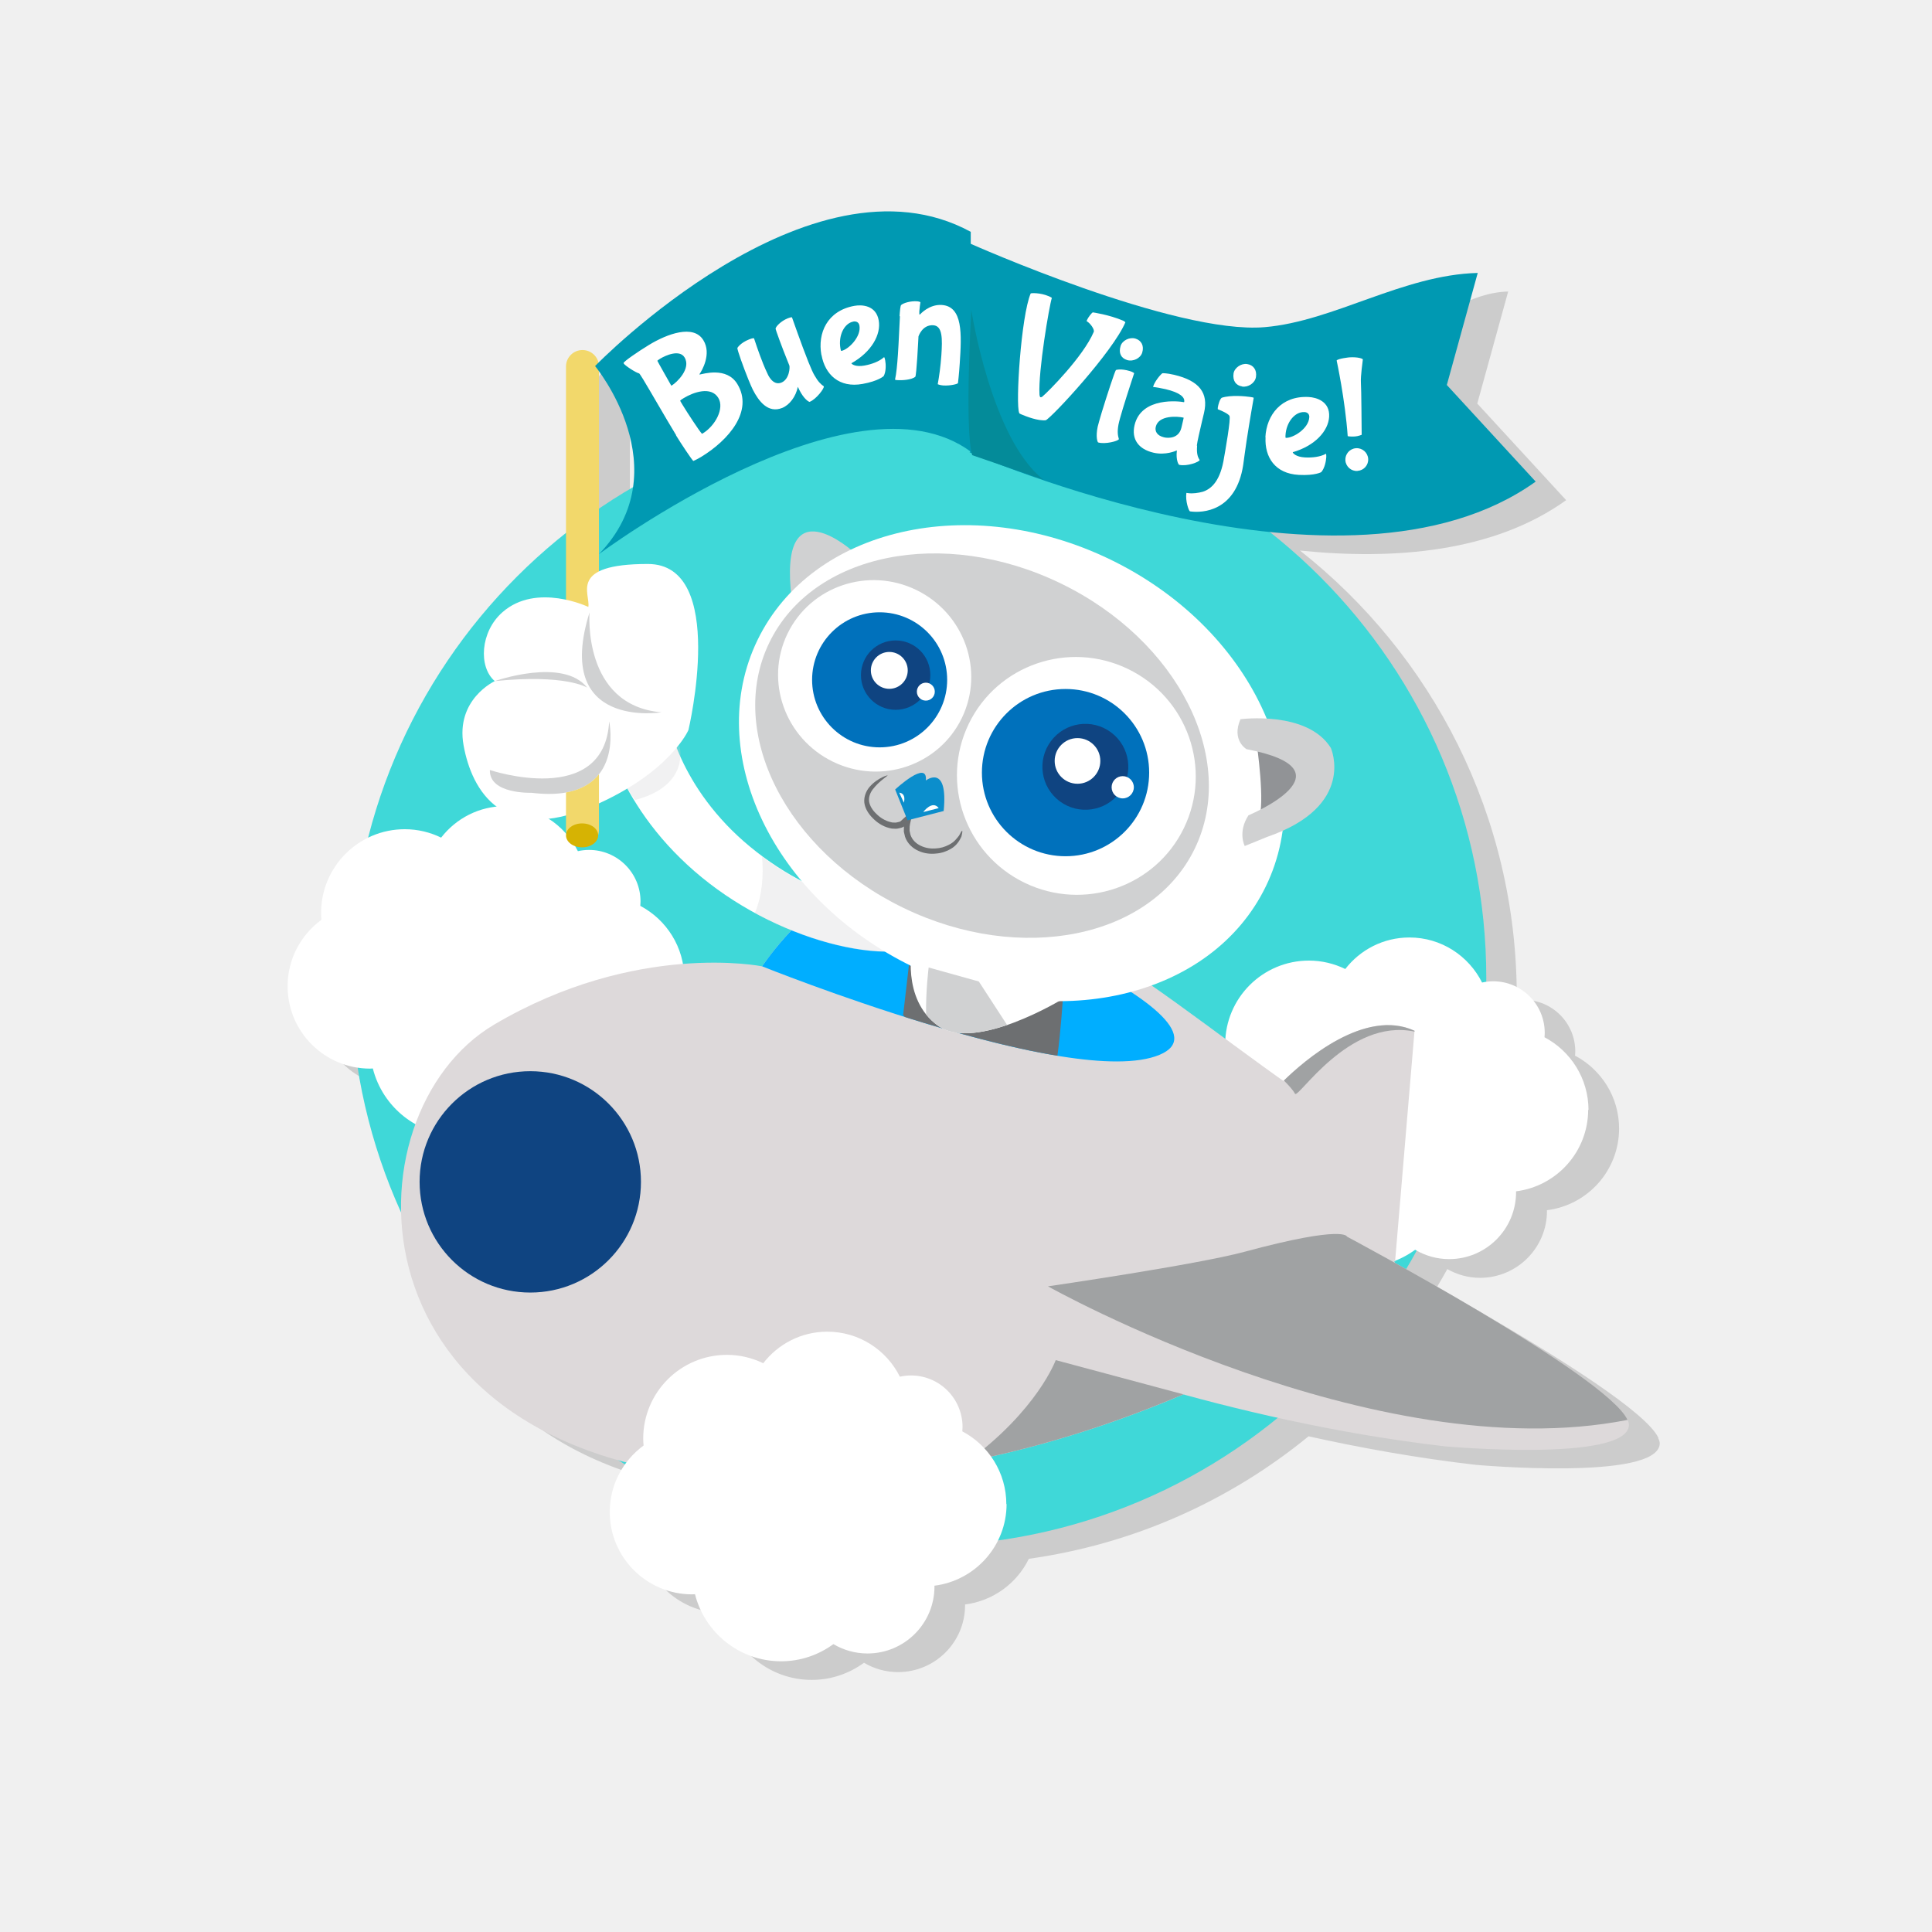
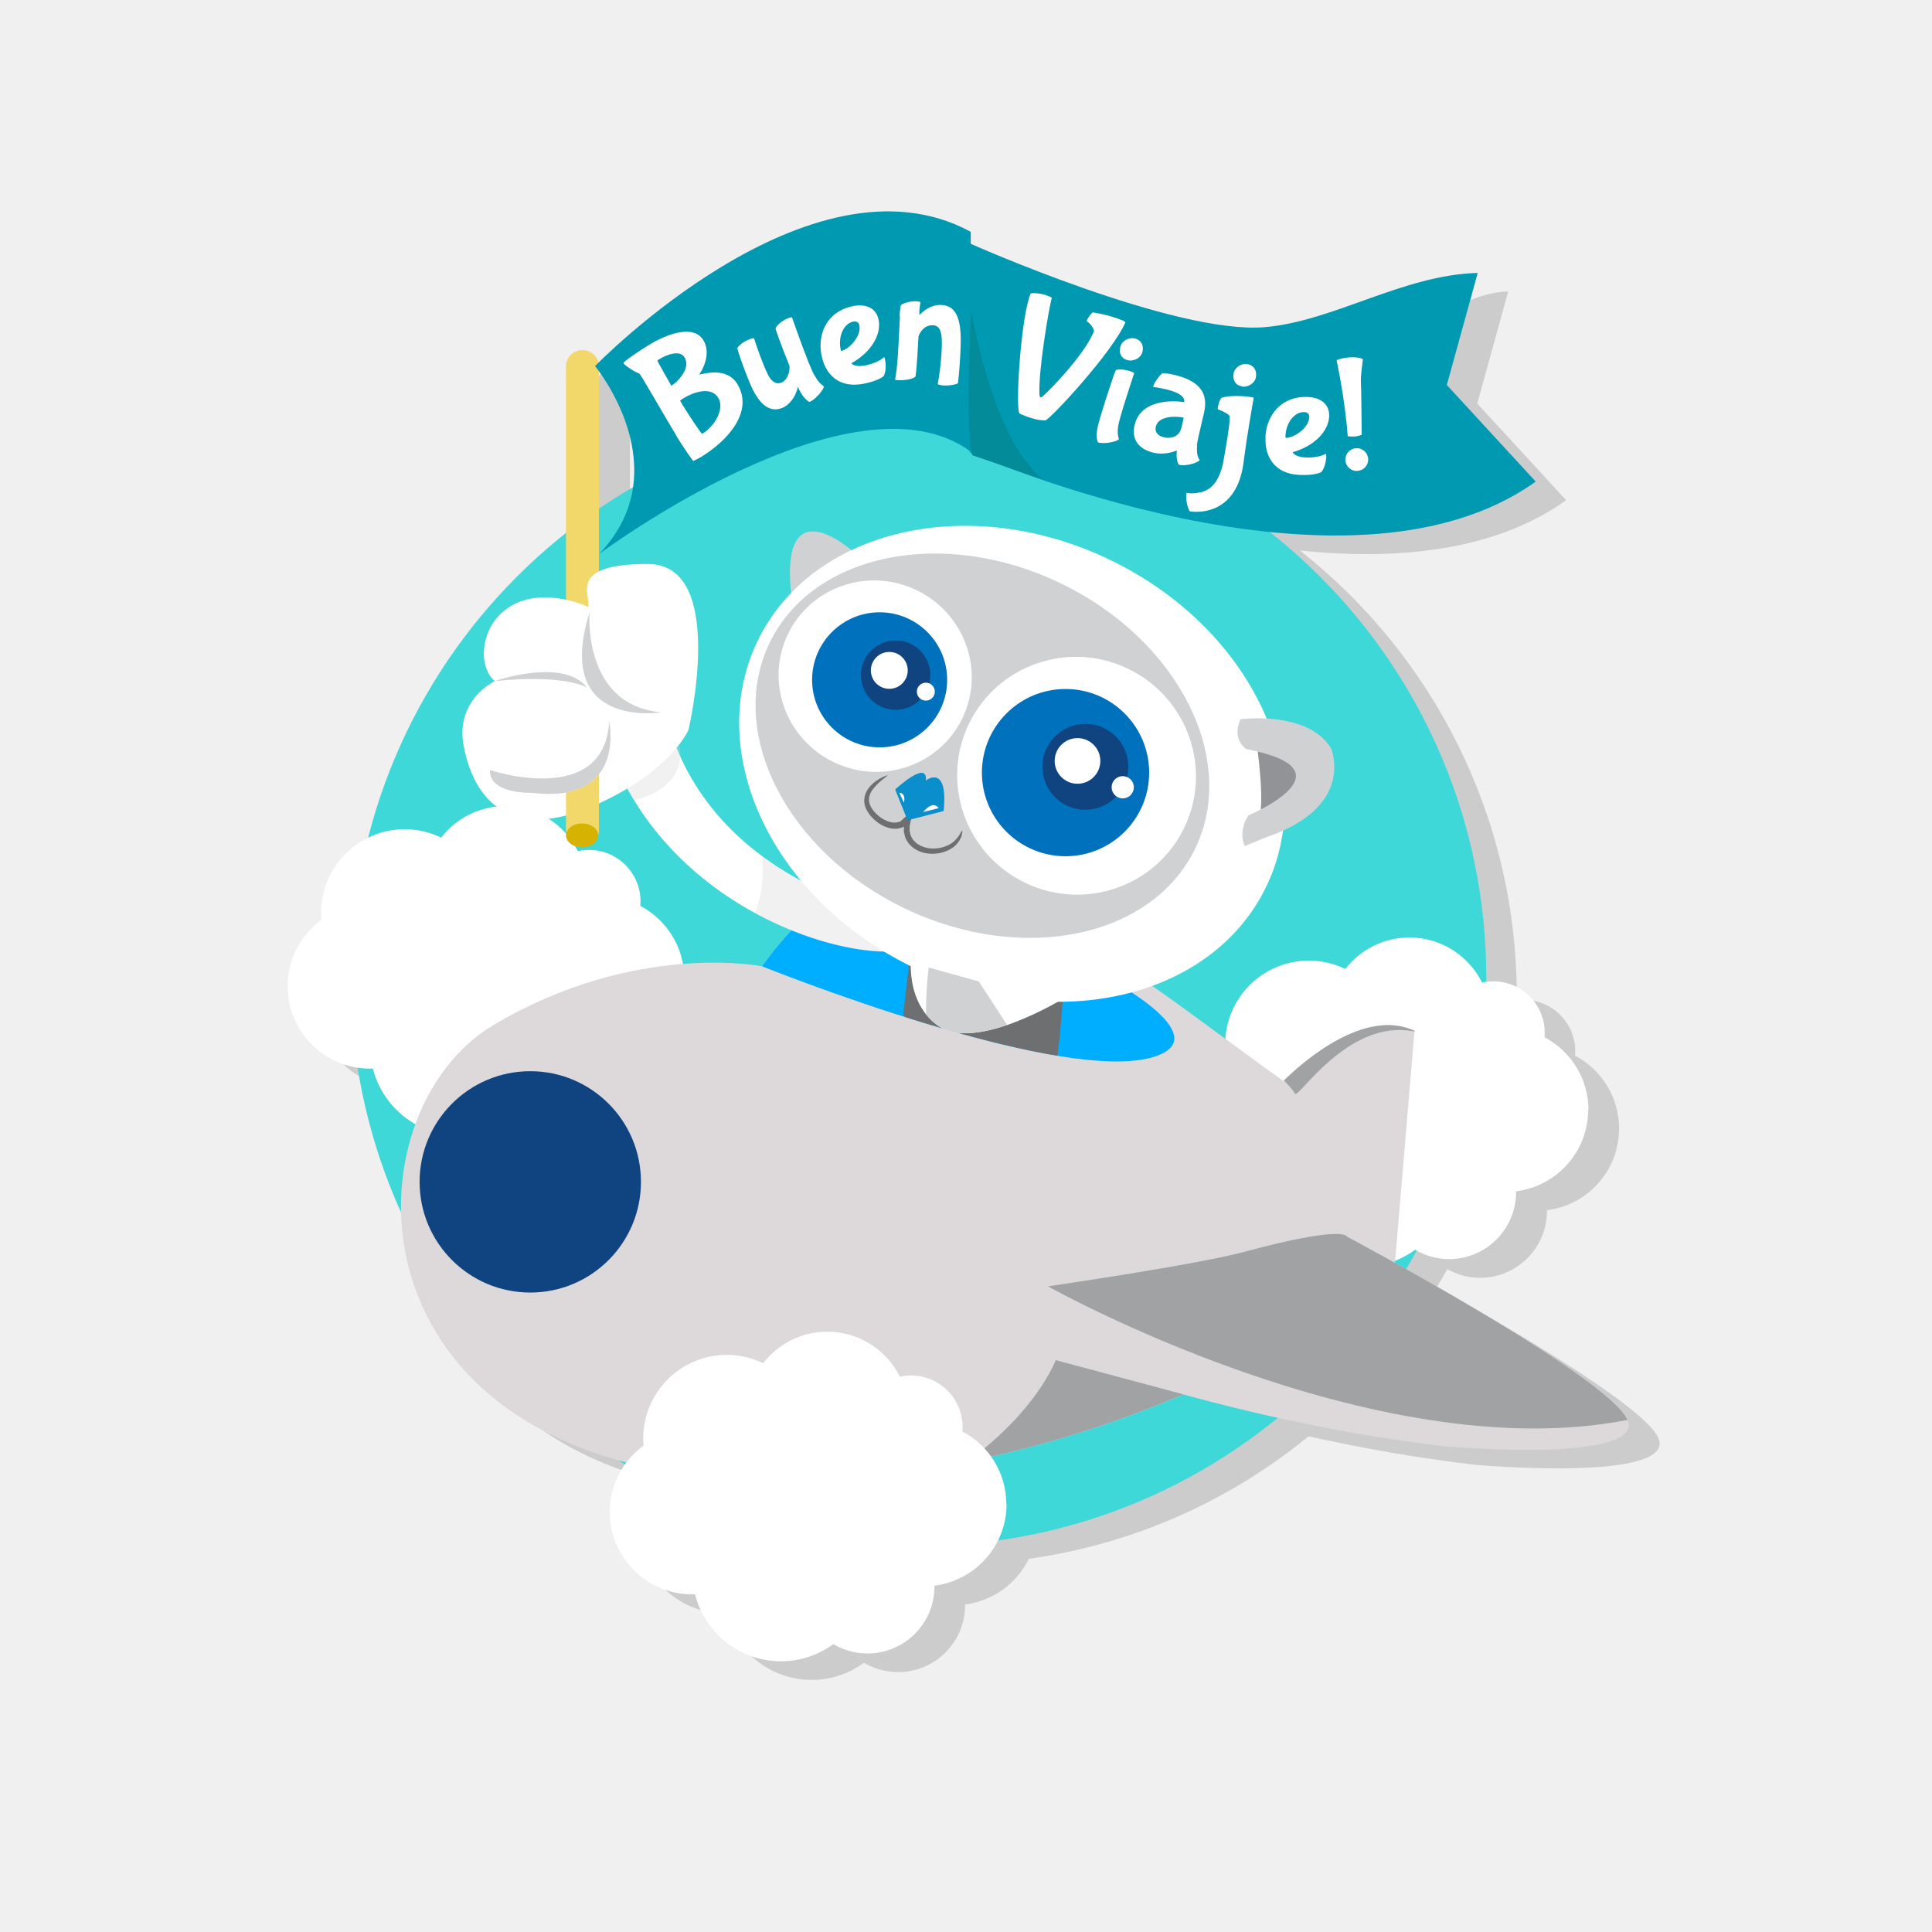
<svg xmlns="http://www.w3.org/2000/svg" width="250" height="250" viewBox="0 0 250 250">
  <path d="M214.597 186.063s0-.002-.002-.002c-1.49-3.25-12.768-10.33-22.376-15.92l-.02-.01c-.52-.3-1.03-.59-1.53-.88l-.09-.05c-.48-.28-.96-.55-1.42-.81l-.16-.09-1.33-.75-.19-.1c-.42-.23-.83-.46-1.22-.68l-.24-.13-.1-.06c.47-.78.92-1.57 1.36-2.36 1.26.71 2.7 1.13 4.24 1.13 4.78 0 8.66-3.88 8.66-8.66l-.01-.09c5.26-.65 9.34-5.13 9.34-10.57 0-4.09-2.31-7.64-5.7-9.43.01-.19.03-.37.03-.56 0-3.68-2.99-6.66-6.67-6.66-.31 0-.61.03-.91.07 0-.16.01-.32.01-.48 0-23.43-10.97-44.28-28.05-57.73 12.28 1.26 25.09.19 34.44-6.52l-11.5-12.5 4-14.5c-9.7.25-18.12 13.03-27.08 13.8-10.94.94-35.44-7.39-38.35-8.39-.07-.38-.1-.6-.1-.6s-.02.21-.03.56l-.05-.02v-.79c-17.43-16.16-44.33 4.1-48.15 7.13-.2-.97-1.06-1.7-2.09-1.7-1.17 0-2.13.96-2.13 2.14V71.4C64.79 81.237 55.62 95 51.6 110.83c-3.6 1.764-6.08 5.45-6.08 9.73 0 .3.02.6.05.894-2.65 1.94-4.377 5.065-4.377 8.603 0 5.35 3.94 9.763 9.073 10.532 1.04 6.55 2.96 12.8 5.61 18.65.29 12.84 8.39 26.59 28.16 32.13.27.17.54.35.814.51-1.24 1.74-1.98 3.87-1.98 6.17 0 5.89 4.78 10.67 10.67 10.67.12 0 .24-.02.36-.02 1.26 4.98 5.76 8.68 11.14 8.68 2.53 0 4.86-.83 6.76-2.22 1.295.77 2.8 1.21 4.41 1.21 4.79 0 8.67-3.88 8.67-8.66 0-.03-.01-.06-.01-.09 3.645-.46 6.717-2.74 8.26-5.91 13.62-1.91 26.04-7.54 36.197-15.85 6.67 1.48 14 2.81 21.62 3.69 0 0 23.52 2.11 23.82-2.71.02-.21-.06-.45-.18-.71zM81.505 50.37c1.438 1.987 5.396 8.195 4.403 15.024-1.5.874-2.973 1.79-4.403 2.764v-17.79z" opacity=".15" />
  <path d="M94.93 55.74c-.9-2.575-2.086-6.308-2.666-7.97-.18-.52-.318-.843-.346-.857-.42-.203-1.57-1.362-1.68-1.674-.014-.05 0-.07 0-.07.115-.21 2.044-1.02 3.706-1.6 2.575-.9 6.206-1.45 7.017.88.69 1.97-1.03 3.83-1.38 4.16 0 0-.02.05-.02.07.46.03 3.65-.3 4.53 2.22 1.35 3.86-2.61 6.87-6.55 8.25-.58.2-1.08.31-1.08.31-.12-.08-1.14-2.68-1.51-3.74zm.03-10.122c-.228.08-.387.16-.4.187-.014.028 1.064 3.45 1.085 3.512.028.013.05.006.132-.023.603-.21 2.88-1.563 2.313-3.184-.405-1.164-2.298-.782-3.13-.492zm6.31 6.533c-.593-1.7-2.96-1.41-4.395-.91-.228.08-.49.2-.504.23-.02.01.06.24.19.59.41 1.16 1.38 3.67 1.68 4.19 0 0 .05.01.11-.01 1.77-.61 3.47-2.56 2.94-4.07zm4.365-1.2c-.452-2.64 1.046-5.76 4.646-6.37 0 0 1.05-.13 1.21-.02.03.02.07.15.1.3.05.28.07.66.07.79.22-.01 2.61.34 3.13 3.4.44 2.58-.76 5.35-3.77 5.87-2.91.5-4.9-1.23-5.36-3.94zm4.678-3.05l-.173.03c-.03-.04-.07-.14-.092-.27-.04-.24-.05-.55-.042-.64-1.04.18-2.265 1.37-1.91 3.45.038.22.446 2.6 2.527 2.25 1.02-.17 2.017-1.12 1.687-3.05-.32-1.86-1.542-1.83-1.997-1.76zm6.68-2.1c.04-.83.09-1.38.18-1.46.323-.29 1.24-.55 2.03-.52.197.01.46.07.456.13-.04.18-.11.72-.13 1.14-.02.35 0 .44.04.44.02 0 .07-.04.07-.04s1.12-1.33 2.77-1.25c2.74.13 2.63 3.74 2.45 7.5-.07 1.45-.19 2.57-.19 2.57-.01.11-.97.4-1.91.35-.42-.02-.72-.14-.72-.14.16-.98.33-2.29.4-3.74.1-2.13.1-3.8-1.11-3.86-1.43-.07-1.9 1.47-1.9 1.47 0-.02-.05 1.41-.12 2.8-.06 1.21-.14 2.37-.21 2.44-.46.42-1.7.51-2.29.48-.18 0-.33-.01-.33-.08.14-.7.25-1.9.31-3.24.08-1.73.11-3.65.17-4.94zm19.642 3.25c.078-.12.748.06 1.123.24.893.43.912.64.912.64-.31.65-6.023 6.8-6.336 6.91-.313.11-1.684-.48-1.684-.48-.502-.24-.7-.45-.7-.45.374-.78.806-6.97 1.372-8.16.023-.05.762-.21 1.945.35 0 0-.936 4.5-.967 5.86 0 0-.023.09.064.03.757-.53 3.777-4.1 4.27-4.92zm6.08 10.44c-.145.86-.02 1.24.146 1.54-.06.21-1.4.59-2.2.33-.07-.02-.32-.54-.12-1.49 0 0 .01-.03 0-.04-.02-.01-.06.02-.06.02s-1.14.43-2.41.02c-1.54-.49-2.22-1.6-1.75-3.06.97-2.99 5.05-2.11 5.4-2 .02.01.04 0 .04 0 .16-.5-.36-1.04-1.85-1.52-.46-.15-1.05-.3-1.27-.33h-.01c.16-.49.85-1.22 1.11-1.36.02-.01.41 0 1.24.27 2.61.84 3.49 2.2 2.82 4.28l-.28.87c-.28.86-.69 2.14-.75 2.52zm-1.29-2.68c.065-.2.122-.37.104-.38-.62-.2-2.62-.5-3.02.73-.14.43.02.94.79 1.19.44.15 1.54.25 1.91-.88l.21-.65zm3.452 1.45c.717-2.99 3.455-4.15 6.098-3.51.316.08.402.1.47.13.058.07.032.33-.038.62-.113.48-.344 1.05-.486 1.11l-.12-.03c-.66-.16-3.08-.64-3.72 2.03-.23 1 .07 1.98 1.55 2.34.93.22 1.57.01 1.63.02.08.13.04.47-.05.84-.11.48-.31.98-.45 1.06 0 0-.66.2-1.79-.08-2.83-.68-3.51-2.65-3.06-4.51zm13.576 4.47c-.008.88.174 1.23.387 1.5-.033.22-1.29.8-2.127.67-.07-.01-.398-.48-.357-1.45 0 0 .006-.03-.012-.04-.018 0-.06.03-.06.03s-1.058.61-2.374.4c-1.602-.25-2.45-1.23-2.215-2.75.482-3.11 4.656-2.88 5.012-2.83.018.01.04-.01.04-.01.08-.51-.524-.97-2.073-1.21-.48-.07-1.09-.13-1.31-.13h-.017c.08-.51.645-1.34.873-1.52.02-.01.41-.06 1.266.07 2.703.42 3.79 1.63 3.457 3.78l-.14.91c-.14.89-.346 2.22-.35 2.61zm-1.697-2.45c.033-.21.06-.39.043-.39-.65-.1-2.67-.09-2.87 1.19-.07.45.16.92.96 1.05.46.08 1.56.01 1.75-1.16l.1-.67zm4.64-2.17c.02-.68.054-1.13.13-1.2.26-.24 1.006-.47 1.652-.45.162.01.377.05.375.1-.02.15-.074.59-.086.94-.01.29.006.36.043.36.018 0 .055-.03.055-.03s.902-1.1 2.252-1.06c2.248.08 2.2 3.03 2.098 6.11-.04 1.19-.125 2.11-.125 2.11-.004.09-.785.33-1.56.31-.343-.01-.59-.11-.59-.11.116-.8.243-1.88.284-3.07.06-1.74.033-3.11-.957-3.15-1.17-.04-1.535 1.23-1.535 1.23 0-.02-.02 1.15-.06 2.29-.034.99-.085 1.94-.14 2-.373.35-1.385.44-1.87.43-.144-.01-.27-.01-.27-.06.11-.57.18-1.56.218-2.66.05-1.42.047-2.99.085-4.05zm8.884 3.06c-.333-2.32.79-4.64 3.677-5.05.838-.12 2.297.04 2.523 1.62.217 1.52-.89 3.33-3.057 4.44.016.11.443.43 1.37.3.765-.11 1.565-.37 2.07-.78 0 0 .015-.02.032-.02.035 0 .086.23.102.33.06.43.06 1.19-.217 1.67 0 0-.547.5-2.275.75-2.495.36-3.93-1.15-4.226-3.23zm3.515-3.39c-.963.14-1.674 1.4-1.473 2.81.03.2.037.25.107.24.74-.12 2.16-1.42 1.99-2.61-.06-.37-.36-.47-.63-.44zm7.985 5.57c-.165.07-.944-.41-1.28-1.19l-.05-.11c1.897-.83 2.274-1.99 2.046-2.52-.416-.96-3.28-.32-3.898-1.74-.594-1.37.896-3.59 2.762-4.4.182-.08.986.37 1.313 1.08-.248.1-2.145 1.34-1.766 2.22.36.83 3.143.19 3.938 1.88.84 1.93-1.777 4.23-3.064 4.79z" opacity=".15" />
  <circle fill="#3FD8D8" cx="118.848" cy="126.57" r="73.478" />
  <path fill="#FFF" d="M88.55 126.653c0-4.095-2.31-7.646-5.694-9.434.016-.19.028-.38.028-.57 0-3.69-2.985-6.67-6.667-6.67-.495 0-.976.06-1.44.16-1.72-3.45-5.275-5.83-9.394-5.83-3.38 0-6.378 1.6-8.3 4.08-1.422-.69-3.013-1.09-4.7-1.09-5.983 0-10.833 4.85-10.833 10.83 0 .3.02.6.045.89-2.65 1.94-4.378 5.06-4.378 8.6 0 5.89 4.775 10.66 10.667 10.66.122 0 .24-.02.36-.02 1.258 4.99 5.762 8.68 11.14 8.68 2.53 0 4.863-.83 6.763-2.22 1.292.76 2.794 1.21 4.404 1.21 4.79 0 8.67-3.88 8.67-8.67v-.1c5.26-.66 9.34-5.14 9.34-10.58zm117.002 17c0-4.095-2.31-7.646-5.695-9.434.016-.19.03-.38.03-.57 0-3.69-2.986-6.67-6.668-6.67-.5 0-.98.06-1.44.16-1.73-3.45-5.28-5.83-9.4-5.83-3.38 0-6.38 1.6-8.3 4.08-1.43-.69-3.02-1.09-4.7-1.09-5.99 0-10.84 4.85-10.84 10.83 0 .3.02.6.04.89-2.65 1.94-4.38 5.06-4.38 8.6 0 5.89 4.77 10.66 10.66 10.66.12 0 .24-.02.36-.02 1.26 4.99 5.76 8.68 11.14 8.68 2.53 0 4.86-.83 6.76-2.22 1.29.76 2.79 1.21 4.4 1.21 4.78 0 8.66-3.88 8.66-8.67 0-.04-.01-.07-.01-.1 5.27-.66 9.34-5.14 9.34-10.58z" />
  <path fill="#DDD9DA" d="M180.933 164.844s-37.086 28.945-85.33 26.533c-51.233-2.562-51.133-47.303-31.658-58.795 18.393-10.854 34.674-7.538 34.674-7.538s7.23-10.947 15.07-11.156c22.61-.603 40.02 18.77 61.43 32.036" />
  <path fill="#00AEFF" d="M150.026 136.5c11.308-4.672-30.453-22.46-40.553-21.255 0 0-.288.03-.753.108-5.673 3.02-10.1 9.69-10.1 9.69s40.1 16.132 51.406 11.458z" />
  <path fill="#DDD9DA" d="M133.595 174.19s24.725 9.648 53.367 12.965c0 0 23.52 2.11 23.82-2.713.3-4.824-36.483-24.423-36.483-24.423m-9.05-19.3s9.95-10.96 17.79-7.34l-2.52 29.9" />
  <circle fill="#0F4481" cx="68.618" cy="152.934" r="14.322" />
  <path fill="#FFF" d="M116.536 118.49l.076.124c.026.048.19.29.12.223-.024-.035-.01.023-.05-.075-.02-.06-.083-.395.08-.783.174-.39.4-.51.355-.5-.025 0-.242.06-.528.1-.59.08-1.49.07-2.48-.06-2.01-.25-4.48-.91-6.99-1.94-2.52-1.02-5.11-2.4-7.48-4.06-2.38-1.65-4.55-3.55-6.31-5.53-1.78-1.98-3.17-4.02-4.17-5.84-1.02-1.83-1.65-3.44-2.05-4.58-.2-.57-.35-1.03-.43-1.34l-.15-.48-7.93 2.55s.08.2.22.59.35.95.66 1.66c.6 1.41 1.54 3.41 2.96 5.62 1.4 2.21 3.29 4.63 5.61 6.89 2.31 2.27 5.03 4.37 7.94 6.11 2.9 1.75 5.99 3.15 9 4.16 3.01 1 5.94 1.61 8.62 1.77 1.35.07 2.63.04 3.93-.22.65-.14 1.3-.32 2.02-.7.68-.37 1.51-1.03 1.96-2.05.45-1.02.36-2.01.21-2.58-.16-.62-.35-.98-.55-1.33-.23-.41-.25-.38-.32-.5l-.08-.12-4.28 2.83z" />
  <path opacity=".3" fill="#D0D1D2" d="M97.66 118.14c2.41 1.315 4.904 2.407 7.35 3.22 3.012 1.006 5.94 1.618 8.624 1.778 1.35.072 2.63.048 3.932-.217.65-.13 1.307-.31 2.02-.69.685-.36 1.514-1.02 1.966-2.04.458-1.01.362-2 .21-2.57-.154-.62-.344-.97-.544-1.33-.23-.4-.247-.38-.32-.49l-.082-.11-4.152 2.75c.008-.12.032-.27.1-.43.173-.38.398-.5.354-.49-.025.01-.242.07-.528.1-.585.08-1.482.07-2.477-.05-2.01-.25-4.476-.91-6.988-1.93-2.52-1.02-5.104-2.4-7.477-4.05-.356-.24-.695-.51-1.042-.76.218 2.41.043 5-.945 7.37zm19.022.622l-.01-.05c.05.08.105.17.06.125-.024-.035-.01.023-.05-.075zM87.93 96.552s1.452 5.075-5.745 6.968c0 0-2.15-2.887-2.7-4.954" />
  <path fill="#6D6F71" d="M118.156 125.102l-.542-.208-.753 6.482.25.227c6.41 2.023 13.52 3.985 19.72 5.01.44-3.21.7-7.348.7-7.348l-19.36-4.163z" />
  <path fill="#D0D1D2" d="M110.53 71.49s-9.914-9.11-8.09 5.987l2.497-.99 5.592-4.997z" />
-   <ellipse transform="rotate(115.83 130.91 98.75)" fill="#FFF" cx="130.914" cy="98.746" rx="29.282" ry="36.547" />
-   <ellipse transform="rotate(115.83 127.08 96.48)" fill="#D0D1D2" cx="127.085" cy="96.482" rx="23.33" ry="30.583" />
-   <ellipse transform="rotate(115.82 113.18 87.46)" fill="#FFF" cx="113.176" cy="87.461" rx="12.351" ry="12.531" />
-   <ellipse transform="rotate(115.83 139.28 100.4)" fill="#FFF" cx="139.281" cy="100.399" rx="15.365" ry="15.468" />
+   <ellipse transform="rotate(115.8 130.9 98.8)" fill="#FFF" cx="130.914" cy="98.746" rx="29.282" ry="36.547" />
+   <ellipse transform="rotate(115.8 127.1 96.5)" fill="#D0D1D2" cx="127.085" cy="96.482" rx="23.33" ry="30.583" />
+   <ellipse transform="rotate(115.8 113.2 87.5)" fill="#FFF" cx="113.176" cy="87.461" rx="12.351" ry="12.531" />
+   <ellipse transform="rotate(115.8 139.3 100.4)" fill="#FFF" cx="139.281" cy="100.399" rx="15.365" ry="15.468" />
  <path fill="#919396" d="M162.62 96.257c-.002-.013 1.147 7.854.232 9.803l1.688-1.086s11.9-6.718-1.92-8.717z" />
  <path fill="#D0D1D2" d="M160.515 93.067s8.664-1.153 11.697 3.718c0 0 3.344 7.504-8.233 11.507l-2.91 1.182s-.94-1.782.48-3.973c0 0 13.99-5.82-.25-8.56 0 0-1.97-1.13-.79-3.86z" />
  <circle fill="#0071BC" cx="137.88" cy="99.976" r="10.821" />
  <path fill="#0F4481" d="M143.765 94.766c-2.462-1.833-5.944-1.324-7.777 1.138-1.835 2.463-1.325 5.944 1.136 7.776 2.463 1.837 5.946 1.326 7.78-1.135 1.832-2.462 1.324-5.944-1.14-7.78z" />
  <circle fill="#FFF" cx="139.428" cy="98.464" r="2.954" />
  <circle fill="#FFF" cx="145.28" cy="101.872" r="1.439" />
  <circle fill="#0071BC" cx="113.824" cy="87.969" r="8.739" />
  <circle fill="#0F4481" cx="115.896" cy="87.36" r="4.489" />
  <circle fill="#FFF" cx="115.075" cy="86.748" r="2.386" />
  <circle fill="#FFF" cx="119.802" cy="89.5" r="1.161" />
  <path fill="#6D6F71" d="M114.89 100.352c-.022-.048-.292.016-.73.23-.433.215-1.056.574-1.65 1.255-.405.492-.738 1.207-.67 2 .09.784.55 1.495 1.1 2.037.552.564 1.266 1.056 2.128 1.27.212.067.437.096.672.09.23.024.465-.01.7-.08.116-.034.242-.044.347-.104l.16-.09.01-.01c.01-.01.01-.008.01-.008s.002 0 0 0l-.01.677.156.66c.295.88 1.01 1.51 1.752 1.83.747.34 1.536.42 2.255.34.725-.05 1.39-.29 1.943-.62.775-.45 1.137-1.13 1.337-1.56.124-.48.158-.74.102-.76-.058-.01-.2.21-.395.61-.27.34-.635.87-1.333 1.2-.487.26-1.07.44-1.704.47-.626.05-1.308-.05-1.914-.34-.606-.28-1.127-.77-1.342-1.43l-.115-.51.01-.55c.04-.43.18-.85.27-1.28l.15-.65.07-.32.03-.14v-.04l-.03.04-.07.07-.17.19c-.36.4-.7.81-1.11 1.15l-.28.26-.11.07c-.07.05-.16.04-.24.07-.16.05-.33.08-.5.06-.17.01-.34-.01-.51-.07-.69-.17-1.31-.56-1.8-1.05-.51-.48-.86-1.04-.95-1.61-.07-.57.14-1.12.48-1.57.96-1.24 2.01-1.71 1.91-1.85z" />
  <path fill="#0B8ECC" d="M119.805 100.992s2.913-2.245 2.307 3.95l-4.678 1.204-1.6-3.987s4.237-3.94 3.97-1.17z" />
  <path fill="#FFF" d="M121.47 104.57l-2.007.51s1.182-1.6 2.006-.51zm-4.51-.7l-.6-1.297s.913 0 .6 1.296z" />
  <path fill="#A0A2A3" d="M152.196 180.818c.563-.24.94-.39.94-.39L136.61 176s-2.363 6.487-11.42 13.126c10.085-2 19.197-5.044 27.006-8.308z" />
  <path fill="#FFF" d="M118.066 122.33s-1.508 6.935 3.316 10.402c4.825 3.468 16.132-3.468 16.132-3.468l-1.207-2.26-18.24-4.674z" />
  <path fill="#D0D1D2" d="M130.317 132.63l-3.658-5.626-6.49-1.81s-.39 3.006-.33 6.08c.42.527.93 1.02 1.54 1.458 2.19 1.58 5.73.997 8.93-.1z" />
  <path fill="#A0A2A3" d="M135.604 166.45s42.213 23.722 74.977 17.29l.02-.01c-2.63-5.772-36.3-23.71-36.3-23.71s-.23-1.56-13.26 1.96c-6.23 1.682-25.43 4.47-25.43 4.47zm30.532-26.63c.504.498 1.187 1.22 1.43 1.707.387.773 6.94-9.84 15.47-8.04l.008-.102c-6.445-2.973-14.31 3.895-16.908 6.435z" />
  <path fill="#F2D86B" d="M77.506 101.665c0 1.178-.955 2.133-2.133 2.133s-2.133-.955-2.133-2.133V47.427c0-1.18.956-2.133 2.133-2.133 1.178 0 2.133.954 2.133 2.133v54.238z" />
  <path fill="#FFF" d="M76.135 78.538s-6.704-3.2-11.122.686c-2.87 2.523-3.123 7.084-.99 8.912 0 0-5.104 2.362-4.037 8.304 1.066 5.94 5.133 12.84 16.606 7.923 10.13-4.343 12.493-9.903 12.493-9.903s5.104-21.482-5.256-21.482-7.39 3.884-7.7 5.56z" />
  <path fill="#D0D1D2" d="M76.288 79.225s-.99 12.036 9.293 12.95c0 0-14.06 2.285-9.29-12.95z" />
  <path fill="#D0D1D2" d="M64.023 88.136s8.81-3.122 11.96.84c0 0-2.794-1.78-11.96-.84zM63.39 99.64s14.828 4.977 15.437-6.297c0 0 2.336 10.767-10.056 9.243 0 0-5.48.202-5.38-2.946z" />
  <path fill="#F2D86B" d="M73.24 102.544v4.866c0 1.18.956 2.133 2.133 2.133s2.133-.954 2.133-2.133v-7.22c-.864 1.094-2.208 1.984-4.266 2.354z" />
  <ellipse fill="#D6B303" cx="75.323" cy="108.097" rx="2.083" ry="1.549" />
  <path fill="#0099B2" d="M77.506 71.702s32.942-24.55 48.162-13.218l-.053-15.797V30C104.833 18.667 77 47.368 77 47.368s11.07 13.364.506 24.334z" />
  <path fill="#0099B2" d="M125.46 58.526s48.59 21.46 73.258 3.792l-11.5-12.5 4-14.5c-9.704.25-18.593 6.246-27.552 7.015C152.03 43.333 125.5 31.5 125.5 31.5s-.954 23.596.063 26.93" />
  <path fill="#048B99" d="M125.688 40.118s-.9 15.447.115 18.782c0 0 9.22 3.172 9.197 3.155-6.75-5.312-9.312-21.937-9.312-21.937z" />
  <path fill="#FFF" d="M130.22 194.652c0-4.095-2.31-7.646-5.696-9.434.016-.188.028-.375.028-.566 0-3.683-2.985-6.667-6.667-6.667-.495 0-.976.058-1.44.16-1.72-3.45-5.275-5.827-9.394-5.827-3.38 0-6.37 1.604-8.29 4.084-1.42-.688-3.01-1.084-4.7-1.084-5.98 0-10.83 4.85-10.83 10.834 0 .303.02.6.05.897-2.65 1.94-4.38 5.06-4.38 8.6 0 5.89 4.78 10.66 10.67 10.66.13 0 .24-.02.36-.02 1.26 4.99 5.77 8.68 11.14 8.68 2.53 0 4.87-.83 6.77-2.22 1.29.76 2.8 1.21 4.41 1.21 4.79 0 8.67-3.88 8.67-8.67 0-.03-.01-.06-.01-.1 5.26-.66 9.34-5.14 9.34-10.58z" />
  <g fill="#FFF">
    <path d="M87.5 56.328c-1.418-2.33-3.358-5.734-4.273-7.238-.286-.47-.487-.76-.518-.767-.46-.11-1.82-1.004-2-1.287-.02-.038-.02-.068-.02-.068.07-.223 1.79-1.42 3.29-2.335 2.33-1.417 5.77-2.71 7.04-.604 1.09 1.78-.21 3.96-.49 4.36 0 0-.02.06-.01.08.45-.07 3.51-1.05 4.89 1.22 2.13 3.49-1.12 7.27-4.69 9.44-.53.32-1 .52-1 .52-.13-.05-1.68-2.38-2.26-3.34zm-2.085-9.908c-.207.125-.346.236-.353.266s1.762 3.15 1.796 3.208c.03.007.05-.004.124-.05.545-.332 2.49-2.13 1.598-3.598-.64-1.052-2.413-.283-3.165.174zm7.538 5.073c-.937-1.542-3.193-.762-4.49.026-.207.12-.44.29-.447.32-.02.01.107.22.3.54.64 1.05 2.11 3.3 2.513 3.75 0 0 .04-.01.1-.04 1.6-.97 2.85-3.23 2.02-4.6zm10.324-1.41c-.017-.04-.037-.03-.037-.03-.25 1.262-1.07 2.35-2.03 2.736-1.837.73-3.038-.89-3.788-2.35-.127-.26-.353-.76-.59-1.35-.633-1.57-1.43-3.79-1.418-4.06 0 0 .358-.65 1.542-1.12 0 0 .47-.19.613-.13.05.14.59 1.82 1.19 3.31.18.45.37.87.54 1.23 0 0 .64 1.66 1.81 1.19 1.06-.43 1.12-2.04 1.03-2.22l-.28-.7c-.59-1.45-1.5-3.91-1.5-4.07.04-.26.66-.96 1.58-1.33.12-.05.45-.16.54-.13.06.14 1.22 3.51 2.12 5.76.32.79.61 1.46.8 1.76.46.81.81 1.14 1.2 1.41.1.24-.97 1.67-1.83 2.01-.08.03-.73-.33-1.34-1.55l-.2-.42zm3.01-4.16c-.512-2.816.752-5.708 4.26-6.345 1.017-.185 2.806-.063 3.156 1.864.335 1.84-.93 4.106-3.53 5.563.025.13.562.502 1.688.297.94-.17 1.9-.523 2.5-1.057 0 0 .02-.026.04-.03.04-.008.12.27.14.4.1.52.13 1.452-.19 2.046 0 0-.64.64-2.74 1.02-3.03.55-4.85-1.22-5.31-3.75zm4.137-4.31c-1.17.212-1.978 1.792-1.667 3.502.043.238.055.303.142.287.9-.187 2.57-1.833 2.31-3.283-.09-.46-.46-.57-.79-.51zm5.976-.68c.056-.833.114-1.38.208-1.463.328-.287 1.25-.535 2.04-.483.197.013.457.074.453.14-.03.174-.11.72-.14 1.138-.02.35 0 .44.04.443.02 0 .07-.04.07-.04s1.15-1.313 2.79-1.205c2.75.18 2.58 3.787 2.33 7.542-.09 1.45-.23 2.564-.23 2.564 0 .11-.97.37-1.91.31-.41-.03-.71-.16-.71-.16.18-.98.37-2.29.47-3.74.14-2.13.17-3.81-1.04-3.89-1.43-.1-1.92 1.44-1.92 1.44 0-.03-.07 1.4-.16 2.79-.08 1.2-.18 2.37-.25 2.43-.47.41-1.71.48-2.3.44-.18-.01-.33-.02-.32-.09.16-.7.28-1.9.37-3.24.12-1.73.18-3.65.26-4.95zm15.487 12.504c-.5-1.073.24-12.544 1.48-15.46.024-.06 1.204-.133 2.337.35 0 0 .426.18.4.24-.324.986-1.77 9.455-1.596 12.47 0 0 .02.295.11.36.08.033.255-.037.32-.13.618-.5 5.23-5.114 6.59-8.313.14-.324-.464-1.154-.913-1.393-.002-.04.016-.09.04-.15.147-.34.622-.95.757-.99 0 0 2.078.29 3.94 1.08 0 0 .288.17.27.21-1.626 3.83-9.556 12.36-10.306 12.67-1 .1-2.475-.47-3.203-.78-.123-.05-.215-.11-.226-.14zm14.865-5.122c-.03.105-.838 2.527-1.428 4.463-.295.968-.53 1.816-.598 2.187-.164.916-.08 1.4.057 1.856-.078.26-1.8.7-2.682.43-.08-.02-.34-.7-.06-2.04.07-.28.26-.98.52-1.84.66-2.16 1.7-5.34 1.84-5.49 0 0 .6-.23 1.82.14 0 0 .49.15.56.31zm-.9-1.723c-.78-.237-1.13-.896-.848-1.822.22-.716 1.166-1.186 1.924-.955.758.23 1.145.923.875 1.807-.23.758-1.194 1.2-1.95.97zm9.054 11.07c-.09 1.064.098 1.515.332 1.864-.06.257-1.646.857-2.654.62-.086-.02-.44-.623-.3-1.81 0 0 .01-.043-.01-.048s-.075.028-.075.028-1.35.634-2.94.262c-1.93-.452-2.87-1.735-2.45-3.556.88-3.75 5.94-3.083 6.37-2.982.02.005.05-.01.05-.01.14-.623-.55-1.236-2.41-1.673-.58-.136-1.32-.263-1.59-.28l-.02-.006c.14-.62.91-1.57 1.2-1.77.02-.01.51-.04 1.53.2 3.25.77 4.47 2.34 3.86 4.93l-.26 1.09c-.25 1.07-.63 2.68-.67 3.15zm-1.84-3.142c.06-.257.11-.47.09-.477-.77-.18-3.24-.352-3.602 1.19-.125.536.12 1.135 1.082 1.36.557.13 1.908.154 2.24-1.26l.19-.813z" />
    <path d="M157.594 52.973c-.016-.047-.023-.137-.008-.246.06-.392.254-1.074.506-1.258 1.17-.38 3.057-.2 3.71-.1.194.03.392.06.427.11 0 0-.52 2.92-.93 5.62-.18 1.15-.34 2.48-.43 3.07-.92 5.98-5.22 6.25-6.89 6-.13-.02-.62-1.32-.46-2.39l.21.03c.59.09 1.34-.02 1.92-.18 1.15-.38 2.29-1.45 2.75-4.45 0 0 .26-1.43.47-2.82.18-1.22.34-2.4.21-2.57-.28-.38-1.52-.84-1.52-.84zm3.127-2.97c-.78-.12-1.24-.725-1.1-1.682.12-.73.99-1.34 1.77-1.21.79.12 1.27.75 1.13 1.67-.12.79-1.01 1.36-1.79 1.24zm3.02 6.563c.15-2.856 2.05-5.38 5.6-5.194 1.04.054 2.75.584 2.65 2.54-.1 1.868-1.85 3.78-4.71 4.602 0 .132.43.617 1.58.677.94.05 1.97-.07 2.67-.45 0 0 .02-.02.04-.02.05 0 .05.29.05.42-.03.53-.21 1.45-.65 1.95 0 0-.77.47-2.9.36-3.08-.16-4.44-2.3-4.31-4.87zm5.02-3.24c-1.18-.063-2.33 1.288-2.42 3.023-.01.24-.02.3.07.31.93.02 2.93-1.19 3.01-2.67.03-.46-.31-.66-.64-.67zm5.63 3.094c-.33-4.695-1.43-9.777-1.43-9.777.23-.258 1.65-.402 1.65-.402 1.1-.07 1.76.17 1.74.28-.01.14-.31 2.19-.25 3 .06.79.09 5.91.1 6.74 0 0-.43.19-.89.22-.59.04-.91-.04-.91-.04zm1.27 4.52c-.81.057-1.51-.555-1.57-1.367-.05-.812.56-1.517 1.37-1.574.81-.06 1.52.55 1.58 1.36.06.81-.55 1.51-1.36 1.57z" />
  </g>
</svg>
